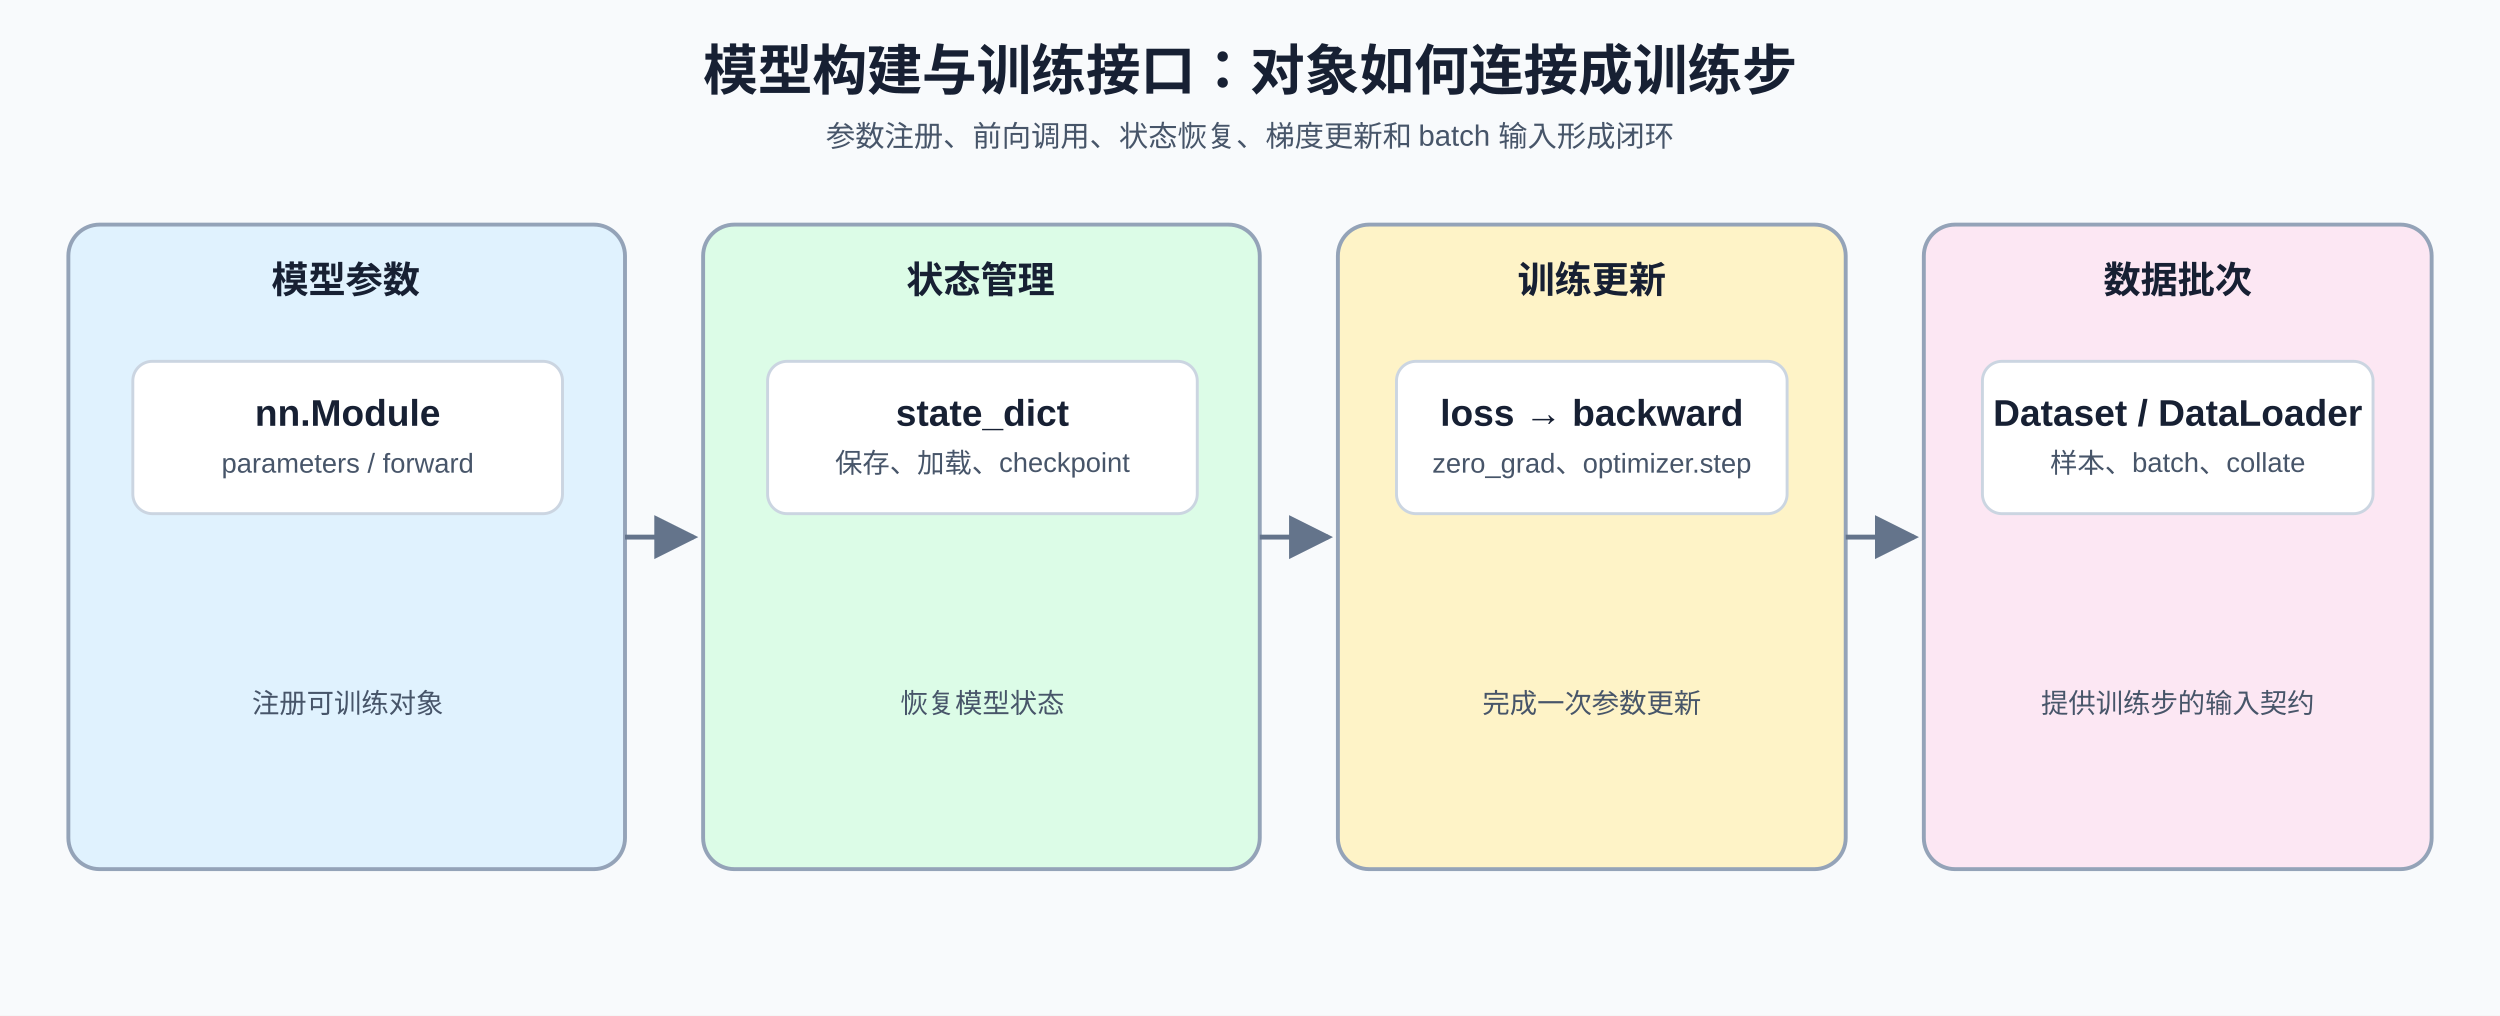
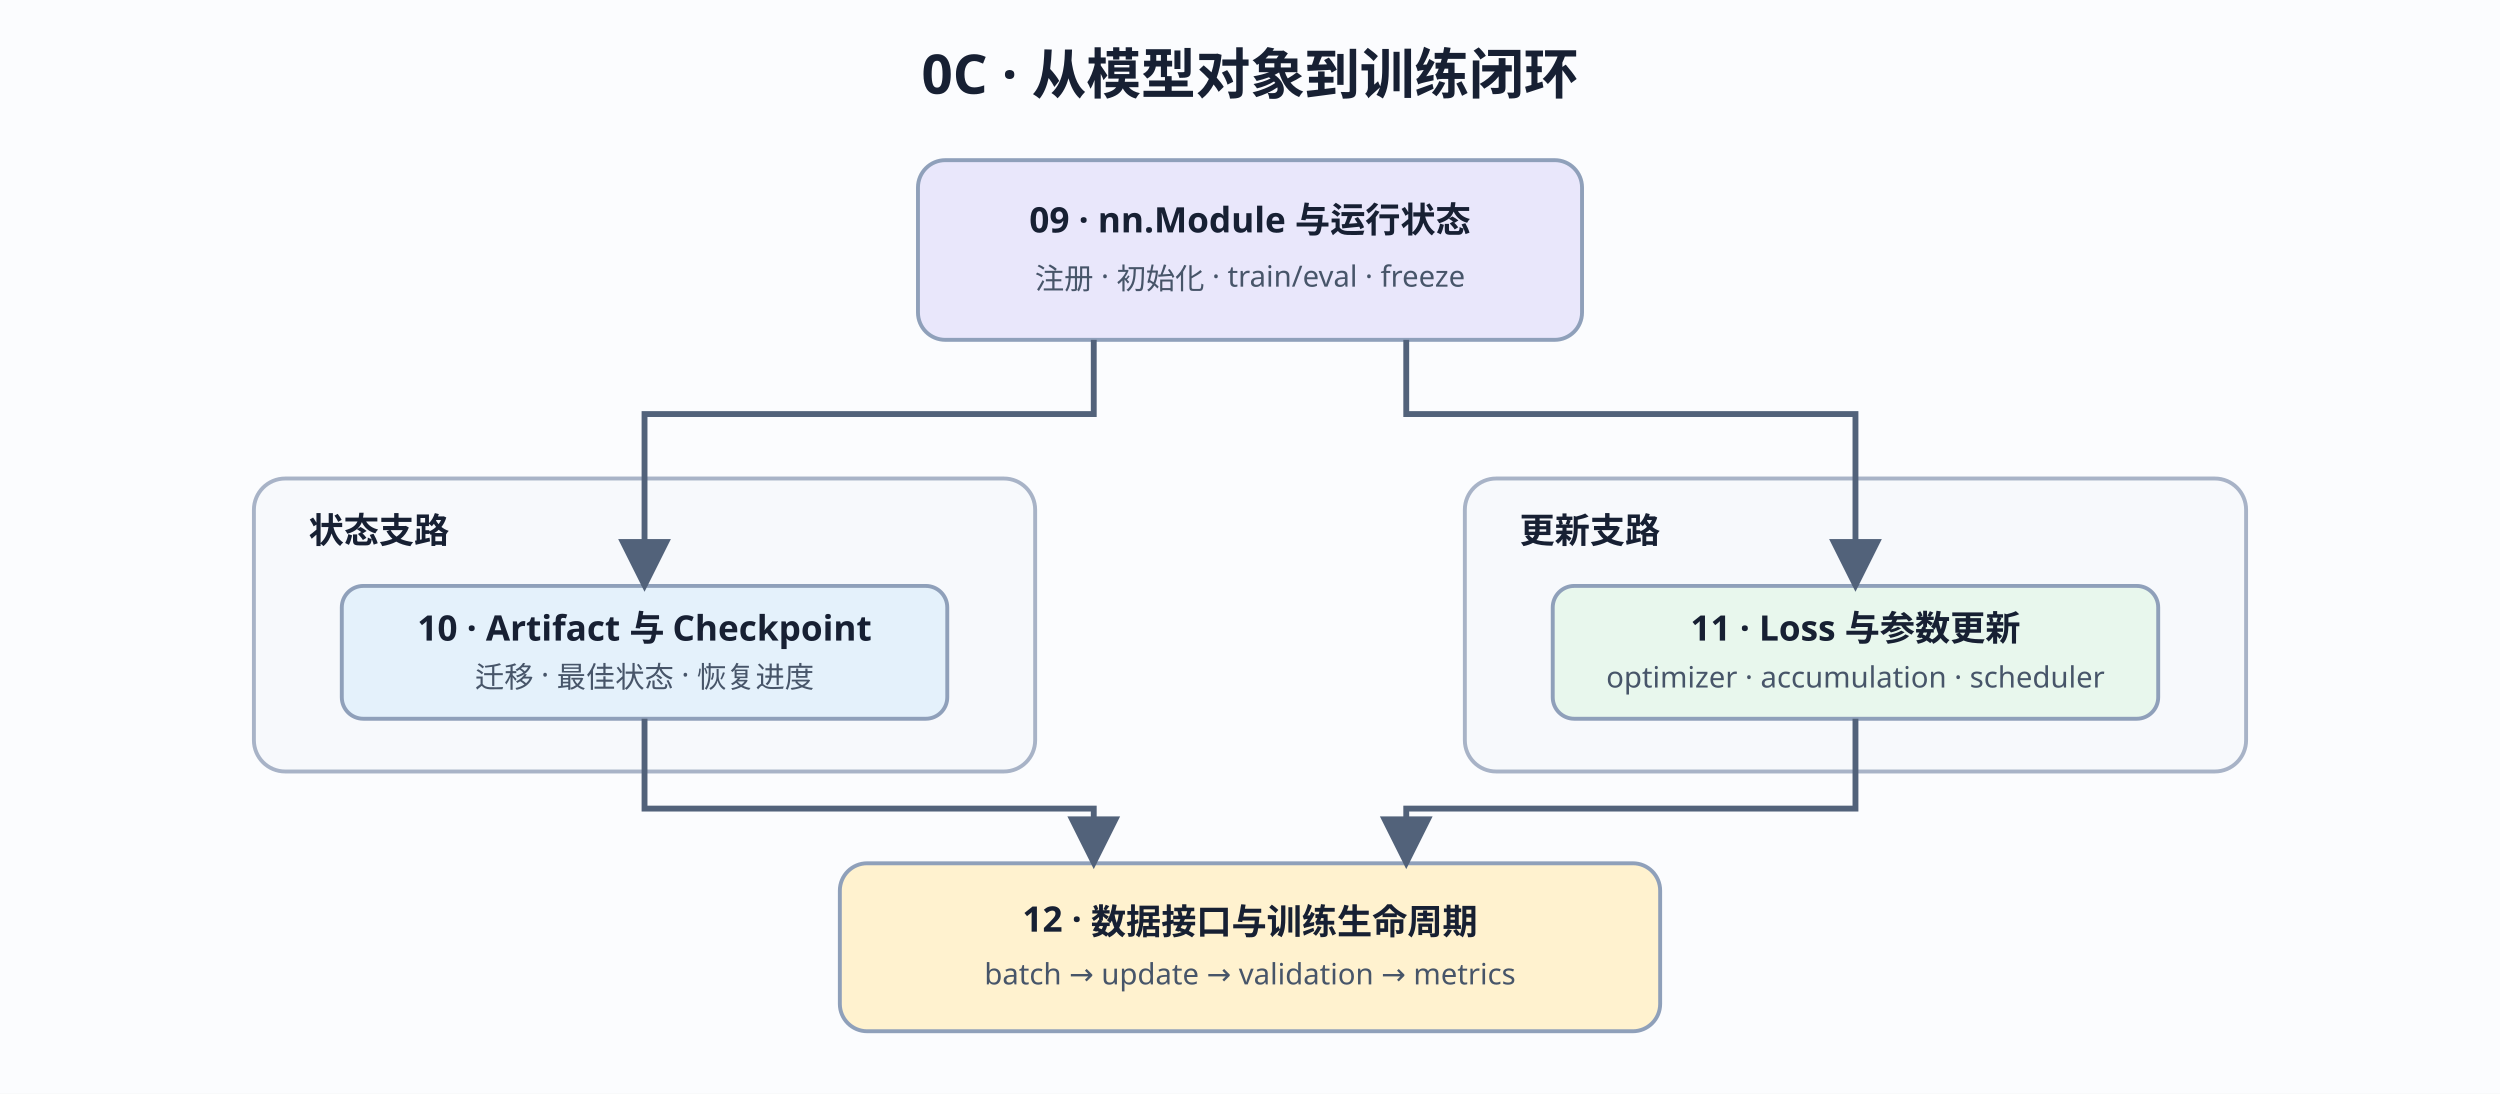
- <svg xmlns="http://www.w3.org/2000/svg" width="1280" height="520" viewBox="0 0 1280 520" role="img" aria-labelledby="title desc">
+ <svg xmlns="http://www.w3.org/2000/svg" width="1280" height="560" viewBox="0 0 1280 560" role="img" aria-labelledby="title desc">
  <defs>
-     <marker id="a" markerWidth="9" markerHeight="9" refX="8" refY="4.5" orient="auto">
-       <path d="M0 0L9 4.5L0 9Z" fill="#64748b" />
+     <marker id="arrow" markerWidth="9" markerHeight="9" refX="8" refY="4.5" orient="auto">
+       <path d="M0 0L9 4.5L0 9Z" fill="#52627a" />
    </marker>
-     <style>text{font-family:Arial,'Microsoft YaHei',sans-serif;fill:#172033}.t{font-size:28px;font-weight:700}.s{font-size:15px;fill:#475569}.g{font-size:19px;font-weight:700}.h{font-size:19px;font-weight:700}.b{font-size:14px;fill:#475569}.p{stroke:#94a3b8;stroke-width:2;rx:16}.i{fill:#fff;stroke:#cbd5e1;stroke-width:1.5;rx:10}.f{stroke:#64748b;stroke-width:2.5;fill:none;marker-end:url(#a)}</style>
+     <style>.title{font:700 28px sans-serif;fill:#172033}.group{fill:#f7f9fc;stroke:#a8b3c7;stroke-width:2}.node{fill:#fff;stroke:#8fa0ba;stroke-width:2}.base{fill:#e9e7fb}.state{fill:#e4f1fb}.update{fill:#e8f7ed}.close{fill:#fff2cf}.text{font:600 18px sans-serif;fill:#172033}.sub{font:15px sans-serif;fill:#475569}.line{fill:none;stroke:#52627a;stroke-width:3;marker-end:url(#arrow)}</style>
  </defs>
-   <rect width="1280" height="520" fill="#f8fafc" />
-   <text x="640" y="46" text-anchor="middle" class="t">模型构建与训练接口：对象如何连接成训练步</text>
-   <text x="640" y="75" text-anchor="middle" class="s">参数注册、前向调用、状态恢复、梯度更新和 batch 输入形成闭环</text>
-   <rect x="35" y="115" width="285" height="330" fill="#e0f2fe" class="p" />
-   <text x="177" y="150" text-anchor="middle" class="g">模型参数</text>
-   <rect x="68" y="185" width="220" height="78" class="i" />
-   <text x="178" y="218" text-anchor="middle" class="h">nn.Module</text>
-   <text x="178" y="242" text-anchor="middle" class="b">parameters / forward</text>
-   <text x="178" y="365" text-anchor="middle" class="b">注册可训练对象</text>
-   <rect x="360" y="115" width="285" height="330" fill="#dcfce7" class="p" />
-   <text x="502" y="150" text-anchor="middle" class="g">状态管理</text>
-   <rect x="393" y="185" width="220" height="78" class="i" />
-   <text x="503" y="218" text-anchor="middle" class="h">state_dict</text>
-   <text x="503" y="242" text-anchor="middle" class="b">保存、加载、checkpoint</text>
-   <text x="503" y="365" text-anchor="middle" class="b">恢复模型状态</text>
-   <rect x="685" y="115" width="260" height="330" fill="#fef3c7" class="p" />
-   <text x="815" y="150" text-anchor="middle" class="g">训练更新</text>
-   <rect x="715" y="185" width="200" height="78" class="i" />
-   <text x="815" y="218" text-anchor="middle" class="h">loss → backward</text>
-   <text x="815" y="242" text-anchor="middle" class="b">zero_grad、optimizer.step</text>
-   <text x="815" y="365" text-anchor="middle" class="b">完成一次参数更新</text>
-   <rect x="985" y="115" width="260" height="330" fill="#fce7f3" class="p" />
-   <text x="1115" y="150" text-anchor="middle" class="g">数据批次</text>
-   <rect x="1015" y="185" width="200" height="78" class="i" />
-   <text x="1115" y="218" text-anchor="middle" class="h">Dataset / DataLoader</text>
-   <text x="1115" y="242" text-anchor="middle" class="b">样本、batch、collate</text>
-   <text x="1115" y="365" text-anchor="middle" class="b">提供训练步的输入契约</text>
-   <path d="M320 275H355" class="f" />
-   <path d="M645 275H680" class="f" />
-   <path d="M945 275H980" class="f" />
+   <rect width="1280" height="560" fill="#fbfcfe" />
+   <text x="640" y="48" text-anchor="middle" class="title">0C · 从模型对象到训练闭环</text>
+   <rect x="470" y="82" width="340" height="92" rx="14" class="node base" />
+   <text x="640" y="119" text-anchor="middle" class="text">09 · nn.Module 与运行状态</text>
+   <text x="640" y="148" text-anchor="middle" class="sub">注册 · 初始化 · train/eval · freeze</text>
+   <rect x="130" y="245" width="400" height="150" rx="16" class="group" />
+   <text x="158" y="278" class="text">状态支路</text>
+   <rect x="175" y="300" width="310" height="68" rx="11" class="node state" />
+   <text x="330" y="328" text-anchor="middle" class="text">10 · Artifact 与 Checkpoint</text>
+   <text x="330" y="352" text-anchor="middle" class="sub">迁移 · 最佳状态 · 恢复进度</text>
+   <rect x="750" y="245" width="400" height="150" rx="16" class="group" />
+   <text x="778" y="278" class="text">更新支路</text>
+   <rect x="795" y="300" width="310" height="68" rx="11" class="node update" />
+   <text x="950" y="328" text-anchor="middle" class="text">11 · Loss 与参数更新</text>
+   <text x="950" y="352" text-anchor="middle" class="sub">optimizer · accumulation · scheduler</text>
+   <rect x="430" y="442" width="420" height="86" rx="14" class="node close" />
+   <text x="640" y="477" text-anchor="middle" class="text">12 · 数据接口与训练生命周期</text>
+   <text x="640" y="504" text-anchor="middle" class="sub">batch → update → validation → metrics</text>
+   <path d="M560 174V212H330V300" class="line" />
+   <path d="M720 174V212H950V300" class="line" />
+   <path d="M330 368V414H560V442" class="line" />
+   <path d="M950 368V414H720V442" class="line" />
</svg>
